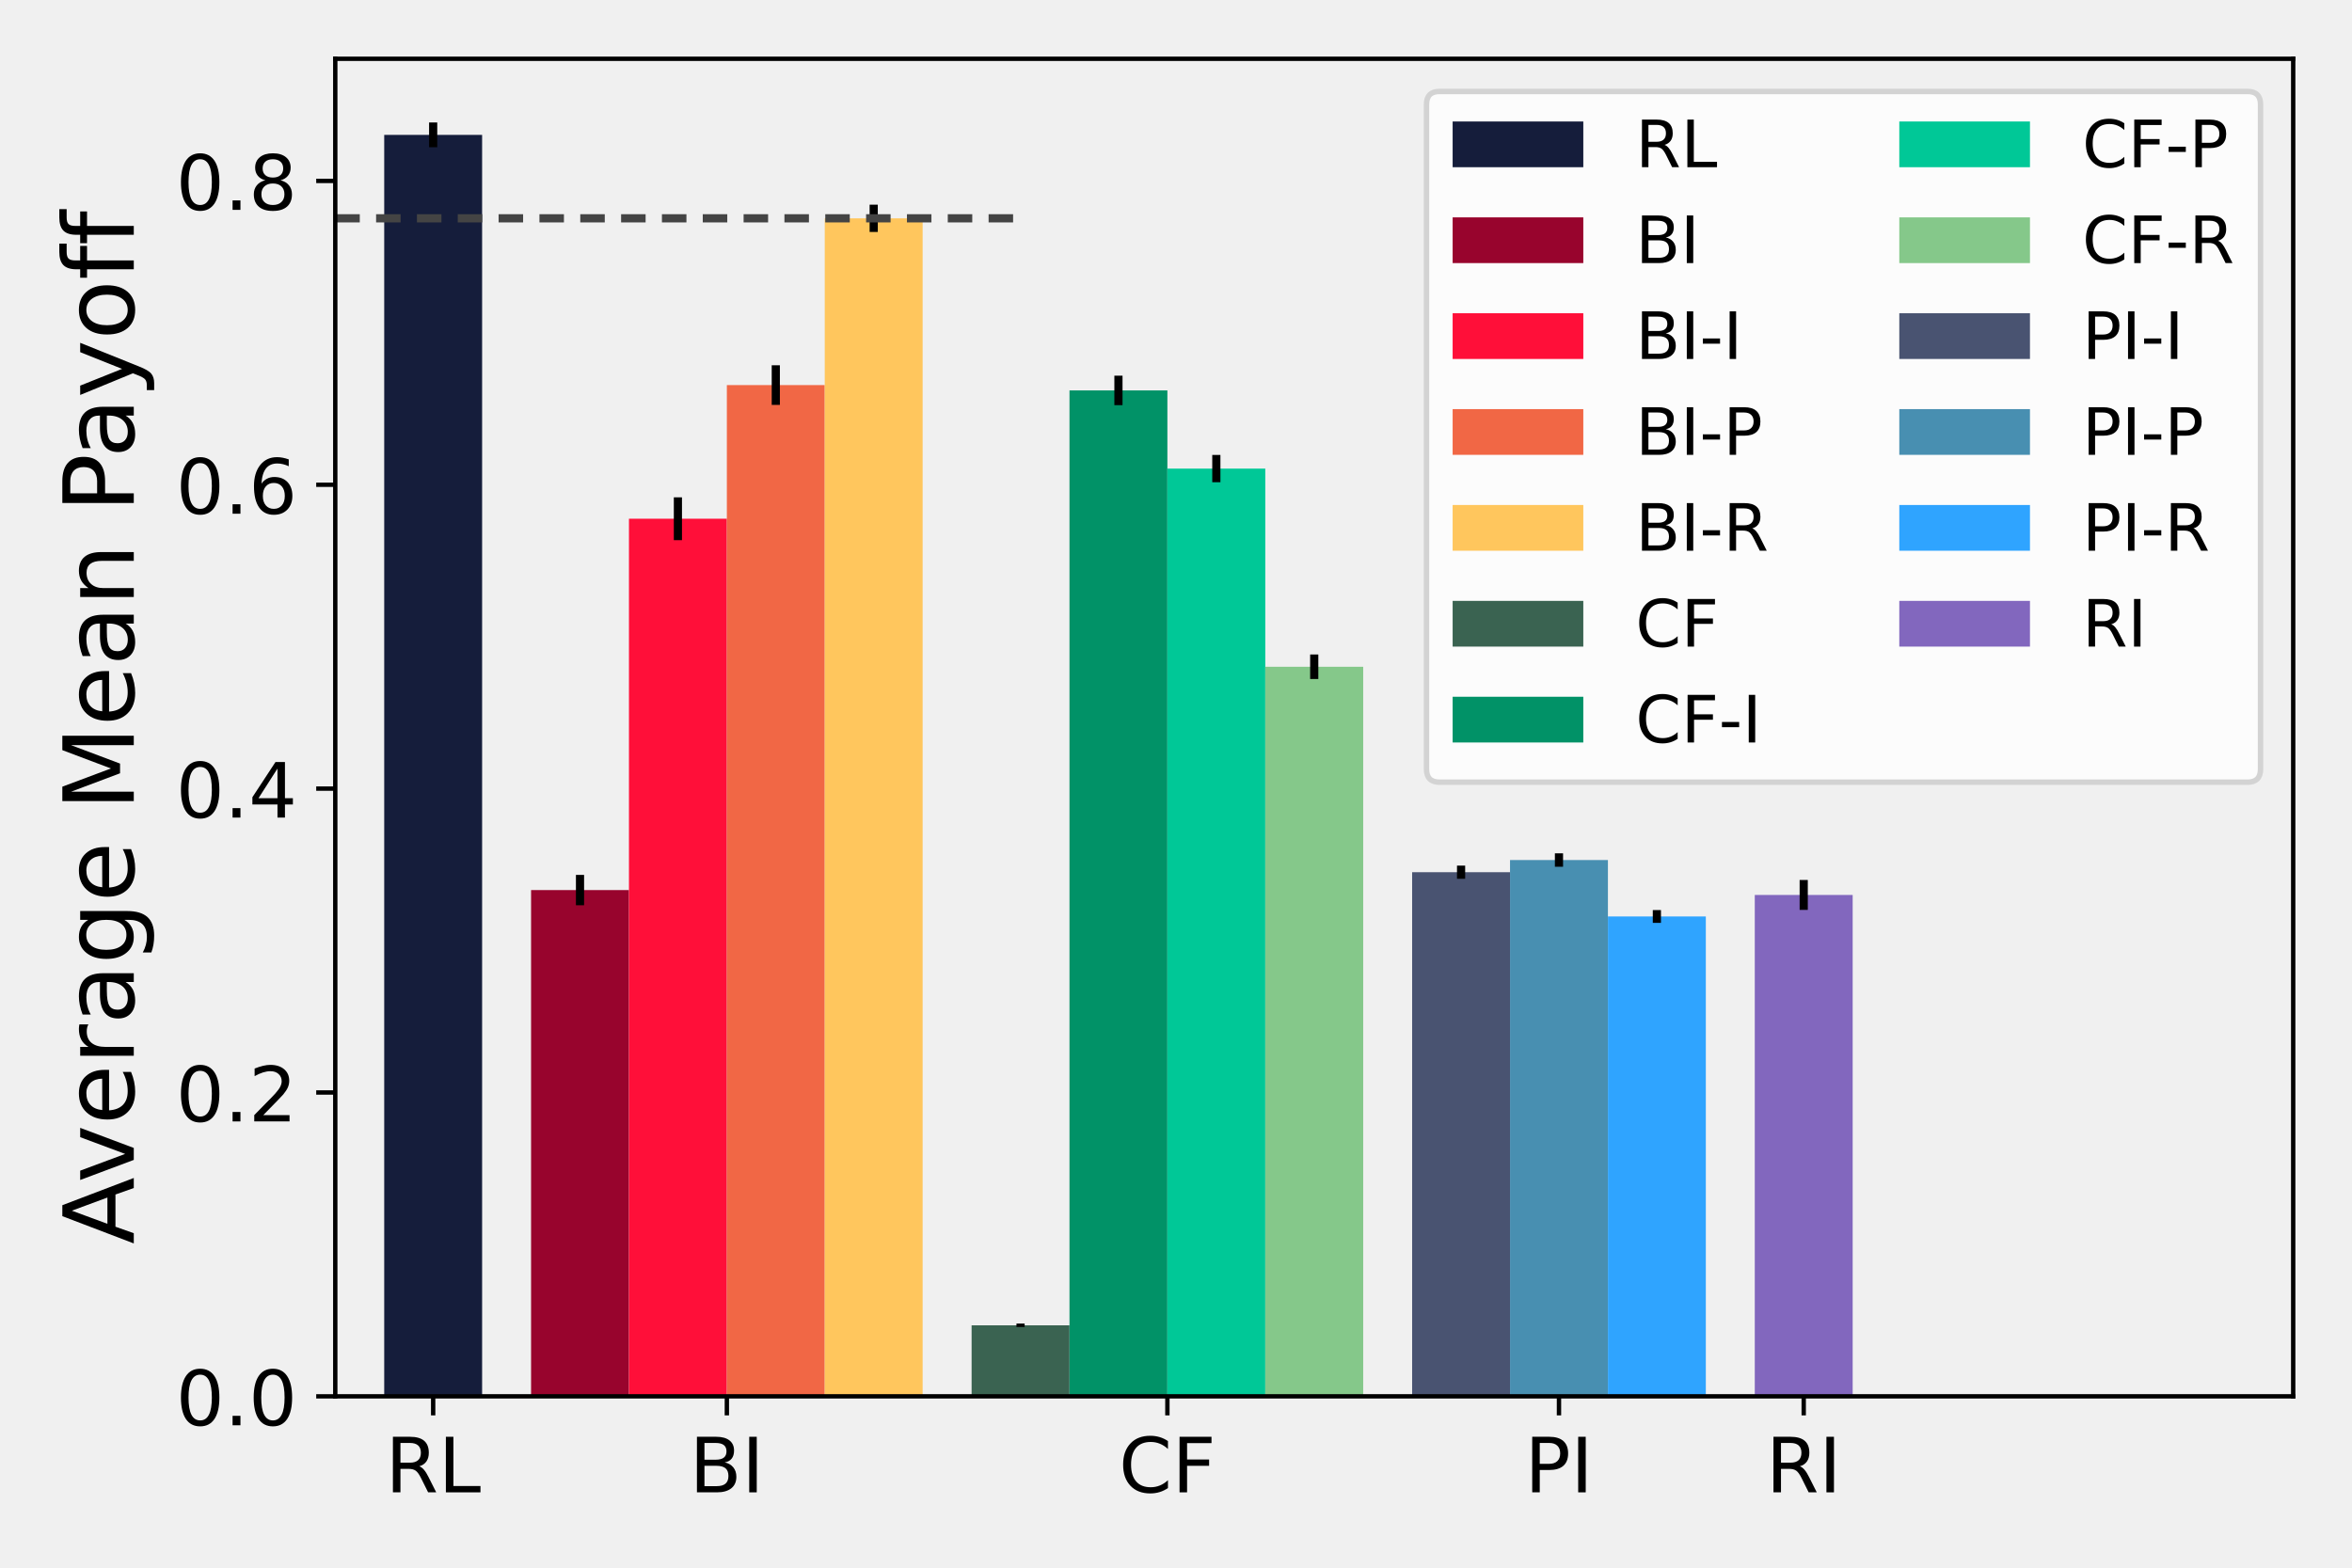
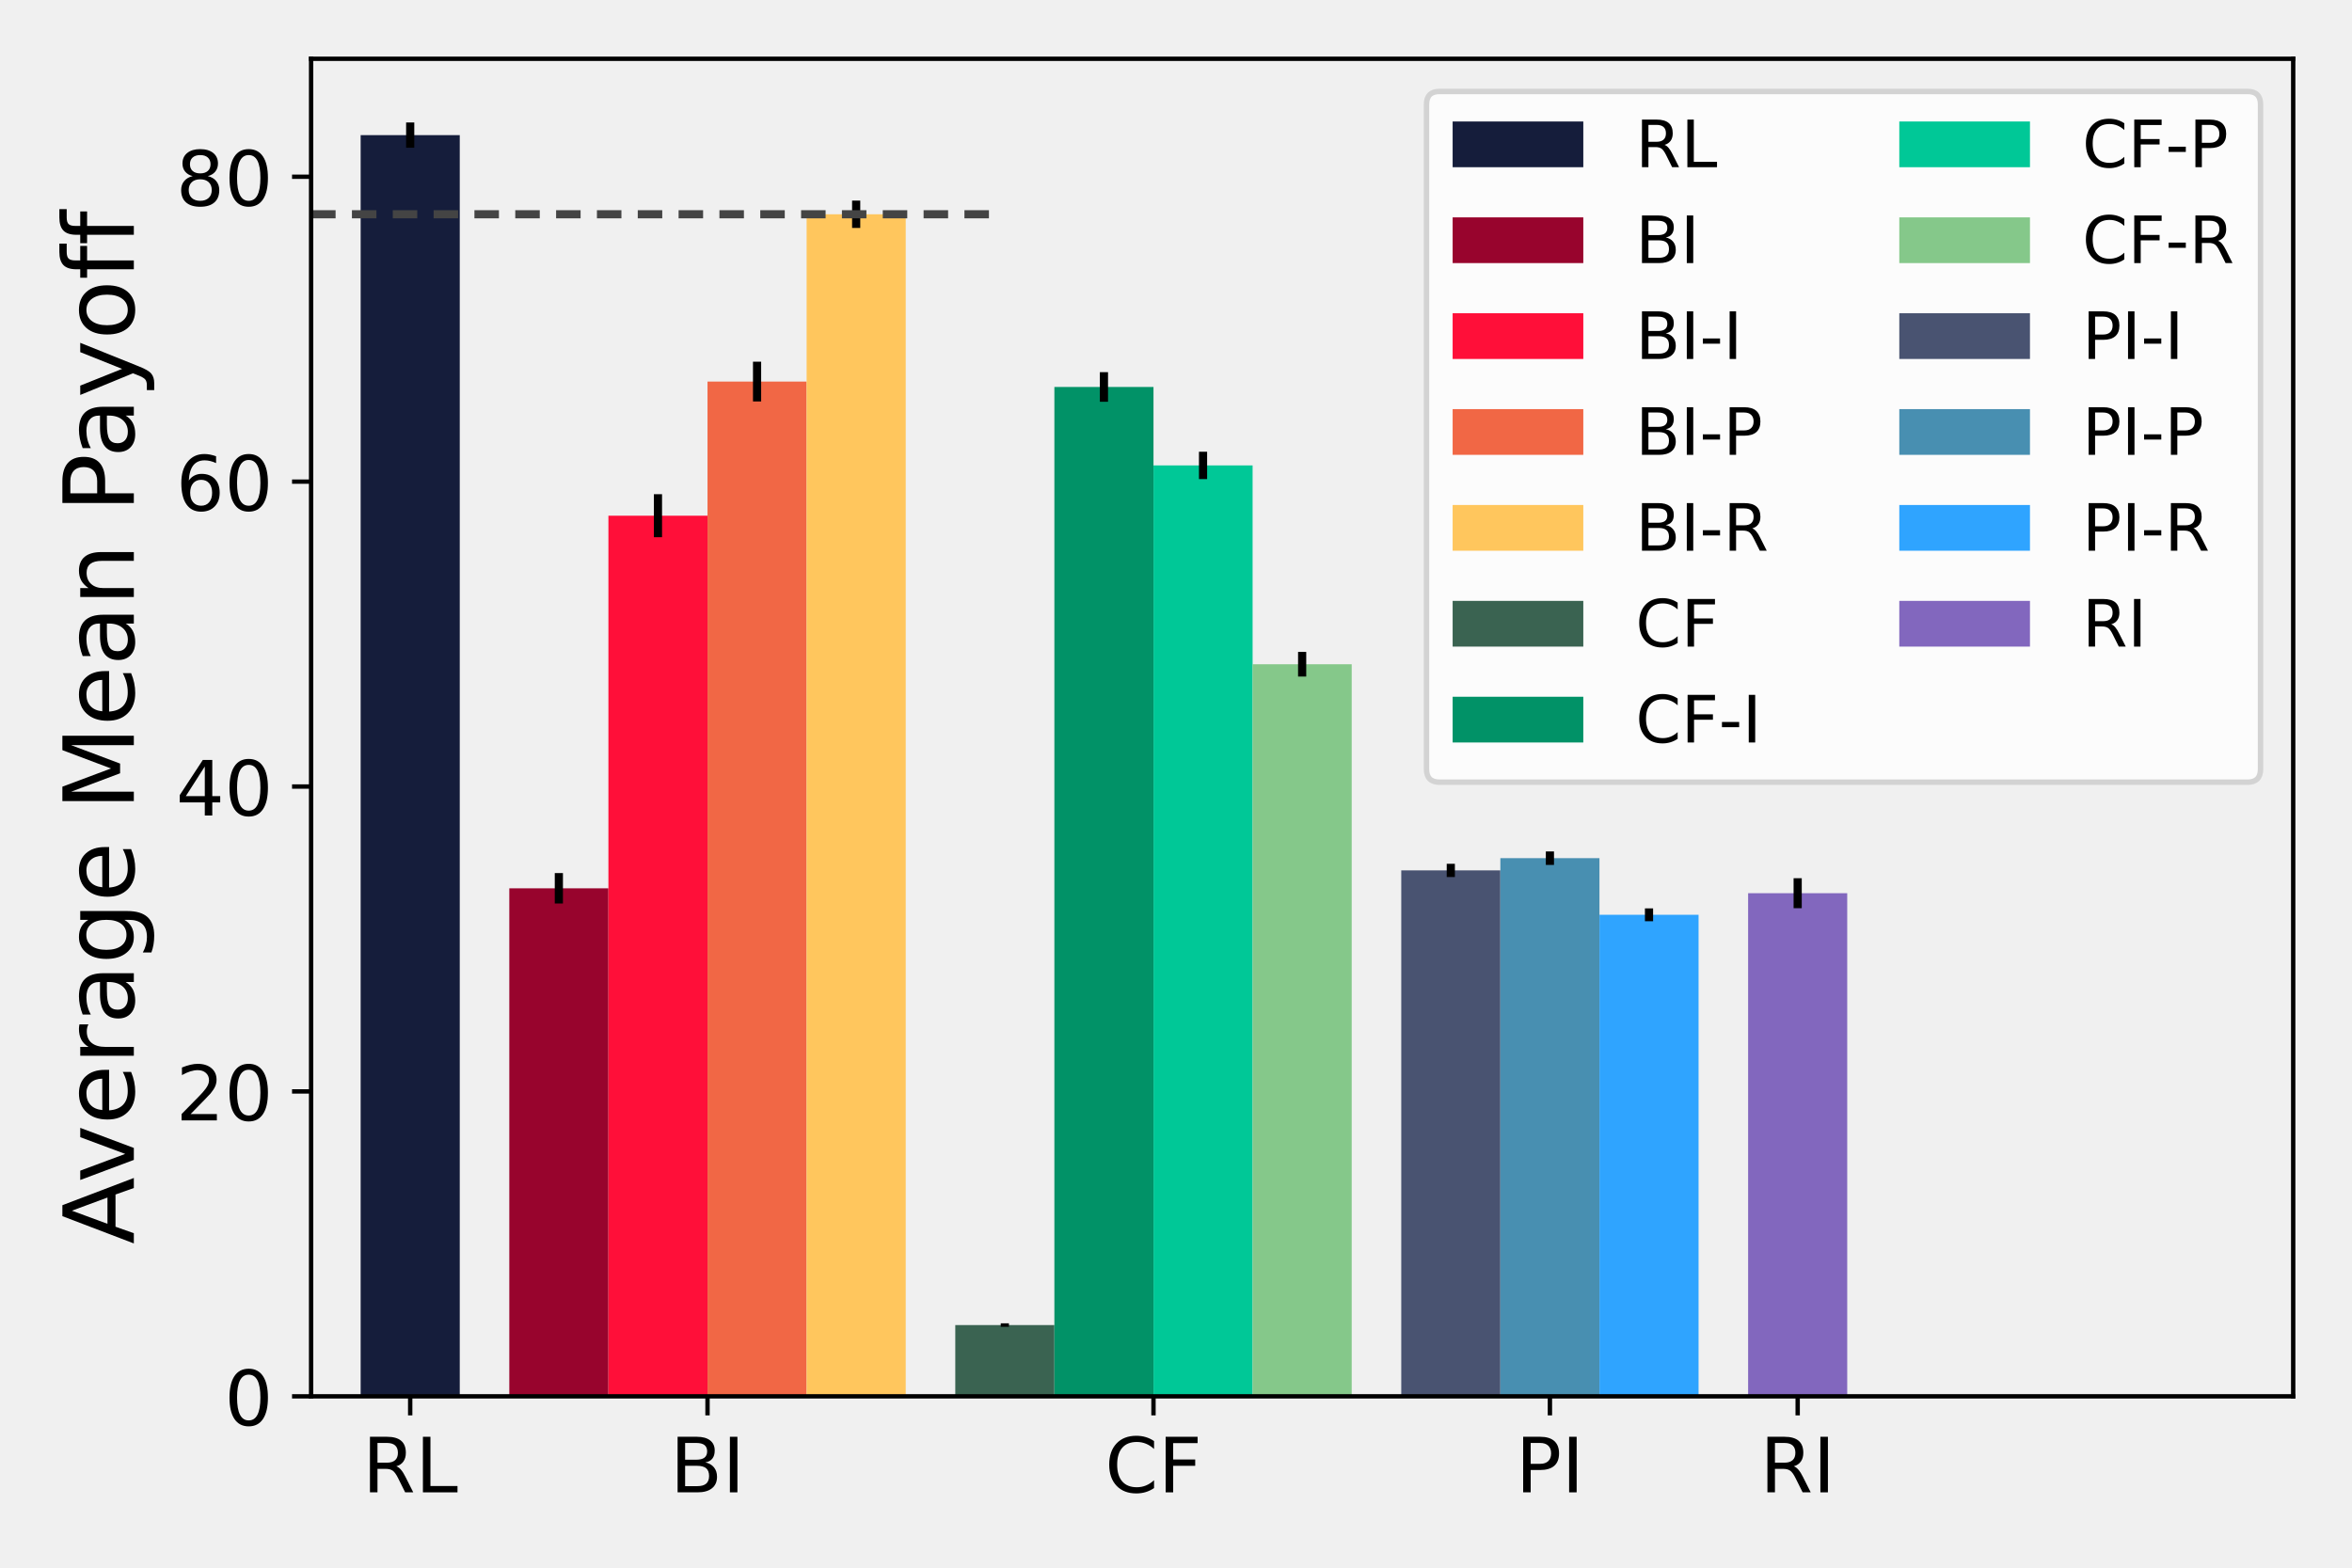
<svg xmlns="http://www.w3.org/2000/svg" xmlns:xlink="http://www.w3.org/1999/xlink" height="288pt" version="1.1" viewBox="0 0 432 288" width="432pt">
  <defs>
    <style type="text/css">*{stroke-linecap:butt;stroke-linejoin:round;}</style>
  </defs>
  <g id="figure_1">
    <g id="patch_1">
      <path d="M 0 288  L 432 288  L 432 0  L 0 0  z " style="fill:none;" />
    </g>
    <g id="axes_1">
      <g id="patch_2">
-         <path d="M 61.58 256.52  L 421.2 256.52  L 421.2 10.8  L 61.58 10.8  z " style="fill:none;" />
+         <path d="M 57.14 256.52  L 421.2 256.52  L 421.2 10.8  L 57.14 10.8  z " style="fill:none;" />
      </g>
      <g id="patch_3">
-         <path clip-path="url(#p247c88c3c5)" d="M 70.57 256.52  L 88.552 256.52  L 88.552 24.774  L 70.57 24.774  z " style="fill:#151d3b;" />
+         <path clip-path="url(#pa3f897ca09)" d="M 66.242 256.52  L 84.445 256.52  L 84.445 24.822  L 66.242 24.822  z " style="fill:#151d3b;" />
      </g>
      <g id="patch_4">
-         <path clip-path="url(#p247c88c3c5)" d="M 97.542 256.52  L 115.523 256.52  L 115.523 163.512  L 97.542 163.512  z " style="fill:#98042d;" />
+         <path clip-path="url(#pa3f897ca09)" d="M 93.546 256.52  L 111.749 256.52  L 111.749 163.192  L 93.546 163.192  z " style="fill:#98042d;" />
      </g>
      <g id="patch_5">
-         <path clip-path="url(#p247c88c3c5)" d="M 115.523 256.52  L 133.504 256.52  L 133.504 95.297  L 115.523 95.297  z " style="fill:#ff0f39;" />
+         <path clip-path="url(#pa3f897ca09)" d="M 111.749 256.52  L 129.952 256.52  L 129.952 94.743  L 111.749 94.743  z " style="fill:#ff0f39;" />
      </g>
      <g id="patch_6">
-         <path clip-path="url(#p247c88c3c5)" d="M 133.504 256.52  L 151.485 256.52  L 151.485 70.741  L 133.504 70.741  z " style="fill:#f16745;" />
+         <path clip-path="url(#pa3f897ca09)" d="M 129.952 256.52  L 148.155 256.52  L 148.155 70.103  L 129.952 70.103  z " style="fill:#f16745;" />
      </g>
      <g id="patch_7">
-         <path clip-path="url(#p247c88c3c5)" d="M 151.485 256.52  L 169.466 256.52  L 169.466 40.108  L 151.485 40.108  z " style="fill:#ffc65d;" />
+         <path clip-path="url(#pa3f897ca09)" d="M 148.155 256.52  L 166.358 256.52  L 166.358 39.363  L 148.155 39.363  z " style="fill:#ffc65d;" />
      </g>
      <g id="patch_8">
-         <path clip-path="url(#p247c88c3c5)" d="M 178.457 256.52  L 196.438 256.52  L 196.438 243.47  L 178.457 243.47  z " style="fill:#3a6351;" />
+         <path clip-path="url(#pa3f897ca09)" d="M 175.459 256.52  L 193.662 256.52  L 193.662 243.425  L 175.459 243.425  z " style="fill:#3a6351;" />
      </g>
      <g id="patch_9">
-         <path clip-path="url(#p247c88c3c5)" d="M 196.438 256.52  L 214.418 256.52  L 214.418 71.723  L 196.438 71.723  z " style="fill:#019267;" />
+         <path clip-path="url(#pa3f897ca09)" d="M 193.662 256.52  L 211.865 256.52  L 211.865 71.088  L 193.662 71.088  z " style="fill:#019267;" />
      </g>
      <g id="patch_10">
-         <path clip-path="url(#p247c88c3c5)" d="M 214.418 256.52  L 232.399 256.52  L 232.399 86.085  L 214.418 86.085  z " style="fill:#00c897;" />
+         <path clip-path="url(#pa3f897ca09)" d="M 211.865 256.52  L 230.069 256.52  L 230.069 85.499  L 211.865 85.499  z " style="fill:#00c897;" />
      </g>
      <g id="patch_11">
-         <path clip-path="url(#p247c88c3c5)" d="M 232.399 256.52  L 250.381 256.52  L 250.381 122.488  L 232.399 122.488  z " style="fill:#85c88a;" />
+         <path clip-path="url(#pa3f897ca09)" d="M 230.069 256.52  L 248.272 256.52  L 248.272 122.026  L 230.069 122.026  z " style="fill:#85c88a;" />
      </g>
      <g id="patch_12">
-         <path clip-path="url(#p247c88c3c5)" d="M 259.371 256.52  L 277.352 256.52  L 277.352 160.231  L 259.371 160.231  z " style="fill:#495371;" />
+         <path clip-path="url(#pa3f897ca09)" d="M 257.373 256.52  L 275.576 256.52  L 275.576 159.901  L 257.373 159.901  z " style="fill:#495371;" />
      </g>
      <g id="patch_13">
-         <path clip-path="url(#p247c88c3c5)" d="M 277.352 256.52  L 295.333 256.52  L 295.333 157.994  L 277.352 157.994  z " style="fill:#488fb1;" />
+         <path clip-path="url(#pa3f897ca09)" d="M 275.576 256.52  L 293.779 256.52  L 293.779 157.656  L 275.576 157.656  z " style="fill:#488fb1;" />
      </g>
      <g id="patch_14">
-         <path clip-path="url(#p247c88c3c5)" d="M 295.333 256.52  L 313.314 256.52  L 313.314 168.362  L 295.333 168.362  z " style="fill:#2fa4ff;" />
+         <path clip-path="url(#pa3f897ca09)" d="M 293.779 256.52  L 311.982 256.52  L 311.982 168.059  L 293.779 168.059  z " style="fill:#2fa4ff;" />
      </g>
      <g id="patch_15">
-         <path clip-path="url(#p247c88c3c5)" d="M 322.305 256.52  L 340.286 256.52  L 340.286 164.408  L 322.305 164.408  z " style="fill:#8267be;" />
+         <path clip-path="url(#pa3f897ca09)" d="M 321.084 256.52  L 339.286 256.52  L 339.286 164.091  L 321.084 164.091  z " style="fill:#8267be;" />
      </g>
      <g id="matplotlib.axis_1">
        <g id="xtick_1">
          <g id="line2d_1">
            <defs>
-               <path d="M 0 0  L 0 3.5  " id="mdd7c817a0c" style="stroke:#000000;stroke-width:0.8;" />
+               <path d="M 0 0  L 0 3.5  " id="m4fbf26a79a" style="stroke:#000000;stroke-width:0.8;" />
            </defs>
            <g>
-               <use style="stroke:#000000;stroke-width:0.8;" x="79.561" xlink:href="#mdd7c817a0c" y="256.52" />
+               <use style="stroke:#000000;stroke-width:0.8;" x="75.343" xlink:href="#m4fbf26a79a" y="256.52" />
            </g>
          </g>
          <g id="text_1">
-             <g transform="translate(70.79678 274.1578)scale(0.14 -0.14)">
+             <g transform="translate(66.57878 274.1578)scale(0.14 -0.14)">
              <defs>
                <path d="M 2841 2188  Q 3044 2119 3236 1894  Q 3428 1669 3622 1275  L 4263 0  L 3584 0  L 2988 1197  Q 2756 1666 2539 1819  Q 2322 1972 1947 1972  L 1259 1972  L 1259 0  L 628 0  L 628 4666  L 2053 4666  Q 2853 4666 3247 4331  Q 3641 3997 3641 3322  Q 3641 2881 3436 2590  Q 3231 2300 2841 2188  z M 1259 4147  L 1259 2491  L 2053 2491  Q 2509 2491 2742 2702  Q 2975 2913 2975 3322  Q 2975 3731 2742 3939  Q 2509 4147 2053 4147  L 1259 4147  z " id="DejaVuSans-52" transform="scale(0.015625)" />
                <path d="M 628 4666  L 1259 4666  L 1259 531  L 3531 531  L 3531 0  L 628 0  L 628 4666  z " id="DejaVuSans-4c" transform="scale(0.015625)" />
              </defs>
              <use xlink:href="#DejaVuSans-52" />
              <use x="69.482" xlink:href="#DejaVuSans-4c" />
            </g>
          </g>
        </g>
        <g id="xtick_2">
          <g id="line2d_2">
            <g>
-               <use style="stroke:#000000;stroke-width:0.8;" x="133.504" xlink:href="#mdd7c817a0c" y="256.52" />
+               <use style="stroke:#000000;stroke-width:0.8;" x="129.952" xlink:href="#m4fbf26a79a" y="256.52" />
            </g>
          </g>
          <g id="text_2">
-             <g transform="translate(126.6363 274.1578)scale(0.14 -0.14)">
+             <g transform="translate(123.0843 274.1578)scale(0.14 -0.14)">
              <defs>
                <path d="M 1259 2228  L 1259 519  L 2272 519  Q 2781 519 3026 730  Q 3272 941 3272 1375  Q 3272 1813 3026 2020  Q 2781 2228 2272 2228  L 1259 2228  z M 1259 4147  L 1259 2741  L 2194 2741  Q 2656 2741 2882 2914  Q 3109 3088 3109 3444  Q 3109 3797 2882 3972  Q 2656 4147 2194 4147  L 1259 4147  z M 628 4666  L 2241 4666  Q 2963 4666 3353 4366  Q 3744 4066 3744 3513  Q 3744 3084 3544 2831  Q 3344 2578 2956 2516  Q 3422 2416 3680 2098  Q 3938 1781 3938 1306  Q 3938 681 3513 340  Q 3088 0 2303 0  L 628 0  L 628 4666  z " id="DejaVuSans-42" transform="scale(0.015625)" />
                <path d="M 628 4666  L 1259 4666  L 1259 0  L 628 0  L 628 4666  z " id="DejaVuSans-49" transform="scale(0.015625)" />
              </defs>
              <use xlink:href="#DejaVuSans-42" />
              <use x="68.604" xlink:href="#DejaVuSans-49" />
            </g>
          </g>
        </g>
        <g id="xtick_3">
          <g id="line2d_3">
            <g>
-               <use style="stroke:#000000;stroke-width:0.8;" x="214.418" xlink:href="#mdd7c817a0c" y="256.52" />
+               <use style="stroke:#000000;stroke-width:0.8;" x="211.865" xlink:href="#m4fbf26a79a" y="256.52" />
            </g>
          </g>
          <g id="text_3">
-             <g transform="translate(205.5044 274.1578)scale(0.14 -0.14)">
+             <g transform="translate(202.9514 274.1578)scale(0.14 -0.14)">
              <defs>
                <path d="M 4122 4306  L 4122 3641  Q 3803 3938 3442 4084  Q 3081 4231 2675 4231  Q 1875 4231 1450 3742  Q 1025 3253 1025 2328  Q 1025 1406 1450 917  Q 1875 428 2675 428  Q 3081 428 3442 575  Q 3803 722 4122 1019  L 4122 359  Q 3791 134 3420 21  Q 3050 -91 2638 -91  Q 1578 -91 968 557  Q 359 1206 359 2328  Q 359 3453 968 4101  Q 1578 4750 2638 4750  Q 3056 4750 3426 4639  Q 3797 4528 4122 4306  z " id="DejaVuSans-43" transform="scale(0.015625)" />
                <path d="M 628 4666  L 3309 4666  L 3309 4134  L 1259 4134  L 1259 2759  L 3109 2759  L 3109 2228  L 1259 2228  L 1259 0  L 628 0  L 628 4666  z " id="DejaVuSans-46" transform="scale(0.015625)" />
              </defs>
              <use xlink:href="#DejaVuSans-43" />
              <use x="69.824" xlink:href="#DejaVuSans-46" />
            </g>
          </g>
        </g>
        <g id="xtick_4">
          <g id="line2d_4">
            <g>
-               <use style="stroke:#000000;stroke-width:0.8;" x="286.342" xlink:href="#mdd7c817a0c" y="256.52" />
+               <use style="stroke:#000000;stroke-width:0.8;" x="284.678" xlink:href="#m4fbf26a79a" y="256.52" />
            </g>
          </g>
          <g id="text_4">
-             <g transform="translate(280.0567 274.1578)scale(0.14 -0.14)">
+             <g transform="translate(278.3917 274.1578)scale(0.14 -0.14)">
              <defs>
                <path d="M 1259 4147  L 1259 2394  L 2053 2394  Q 2494 2394 2734 2622  Q 2975 2850 2975 3272  Q 2975 3691 2734 3919  Q 2494 4147 2053 4147  L 1259 4147  z M 628 4666  L 2053 4666  Q 2838 4666 3239 4311  Q 3641 3956 3641 3272  Q 3641 2581 3239 2228  Q 2838 1875 2053 1875  L 1259 1875  L 1259 0  L 628 0  L 628 4666  z " id="DejaVuSans-50" transform="scale(0.015625)" />
              </defs>
              <use xlink:href="#DejaVuSans-50" />
              <use x="60.303" xlink:href="#DejaVuSans-49" />
            </g>
          </g>
        </g>
        <g id="xtick_5">
          <g id="line2d_5">
            <g>
-               <use style="stroke:#000000;stroke-width:0.8;" x="331.295" xlink:href="#mdd7c817a0c" y="256.52" />
+               <use style="stroke:#000000;stroke-width:0.8;" x="330.185" xlink:href="#m4fbf26a79a" y="256.52" />
            </g>
          </g>
          <g id="text_5">
-             <g transform="translate(324.3661 274.1578)scale(0.14 -0.14)">
+             <g transform="translate(323.2561 274.1578)scale(0.14 -0.14)">
              <use xlink:href="#DejaVuSans-52" />
              <use x="69.482" xlink:href="#DejaVuSans-49" />
            </g>
          </g>
        </g>
      </g>
      <g id="matplotlib.axis_2">
        <g id="ytick_1">
          <g id="line2d_6">
            <defs>
-               <path d="M 0 0  L -3.5 0  " id="mab30806774" style="stroke:#000000;stroke-width:0.8;" />
+               <path d="M 0 0  L -3.5 0  " id="m4407c85b23" style="stroke:#000000;stroke-width:0.8;" />
            </defs>
            <g>
-               <use style="stroke:#000000;stroke-width:0.8;" x="61.58" xlink:href="#mab30806774" y="256.52" />
+               <use style="stroke:#000000;stroke-width:0.8;" x="57.14" xlink:href="#m4407c85b23" y="256.52" />
            </g>
          </g>
          <g id="text_6">
-             <g transform="translate(32.31562 261.8389)scale(0.14 -0.14)">
+             <g transform="translate(41.2325 261.8389)scale(0.14 -0.14)">
              <defs>
                <path d="M 2034 4250  Q 1547 4250 1301 3770  Q 1056 3291 1056 2328  Q 1056 1369 1301 889  Q 1547 409 2034 409  Q 2525 409 2770 889  Q 3016 1369 3016 2328  Q 3016 3291 2770 3770  Q 2525 4250 2034 4250  z M 2034 4750  Q 2819 4750 3233 4129  Q 3647 3509 3647 2328  Q 3647 1150 3233 529  Q 2819 -91 2034 -91  Q 1250 -91 836 529  Q 422 1150 422 2328  Q 422 3509 836 4129  Q 1250 4750 2034 4750  z " id="DejaVuSans-30" transform="scale(0.015625)" />
-                 <path d="M 684 794  L 1344 794  L 1344 0  L 684 0  L 684 794  z " id="DejaVuSans-2e" transform="scale(0.015625)" />
              </defs>
              <use xlink:href="#DejaVuSans-30" />
-               <use x="63.623" xlink:href="#DejaVuSans-2e" />
-               <use x="95.41" xlink:href="#DejaVuSans-30" />
            </g>
          </g>
        </g>
        <g id="ytick_2">
          <g id="line2d_7">
            <g>
-               <use style="stroke:#000000;stroke-width:0.8;" x="61.58" xlink:href="#mab30806774" y="200.699" />
+               <use style="stroke:#000000;stroke-width:0.8;" x="57.14" xlink:href="#m4407c85b23" y="200.507" />
            </g>
          </g>
          <g id="text_7">
-             <g transform="translate(32.31562 206.0177)scale(0.14 -0.14)">
+             <g transform="translate(32.325 205.8259)scale(0.14 -0.14)">
              <defs>
                <path d="M 1228 531  L 3431 531  L 3431 0  L 469 0  L 469 531  Q 828 903 1448 1529  Q 2069 2156 2228 2338  Q 2531 2678 2651 2914  Q 2772 3150 2772 3378  Q 2772 3750 2511 3984  Q 2250 4219 1831 4219  Q 1534 4219 1204 4116  Q 875 4013 500 3803  L 500 4441  Q 881 4594 1212 4672  Q 1544 4750 1819 4750  Q 2544 4750 2975 4387  Q 3406 4025 3406 3419  Q 3406 3131 3298 2873  Q 3191 2616 2906 2266  Q 2828 2175 2409 1742  Q 1991 1309 1228 531  z " id="DejaVuSans-32" transform="scale(0.015625)" />
              </defs>
-               <use xlink:href="#DejaVuSans-30" />
-               <use x="63.623" xlink:href="#DejaVuSans-2e" />
-               <use x="95.41" xlink:href="#DejaVuSans-32" />
+               <use xlink:href="#DejaVuSans-32" />
+               <use x="63.623" xlink:href="#DejaVuSans-30" />
            </g>
          </g>
        </g>
        <g id="ytick_3">
          <g id="line2d_8">
            <g>
-               <use style="stroke:#000000;stroke-width:0.8;" x="61.58" xlink:href="#mab30806774" y="144.878" />
+               <use style="stroke:#000000;stroke-width:0.8;" x="57.14" xlink:href="#m4407c85b23" y="144.494" />
            </g>
          </g>
          <g id="text_8">
-             <g transform="translate(32.31562 150.1965)scale(0.14 -0.14)">
+             <g transform="translate(32.325 149.8129)scale(0.14 -0.14)">
              <defs>
                <path d="M 2419 4116  L 825 1625  L 2419 1625  L 2419 4116  z M 2253 4666  L 3047 4666  L 3047 1625  L 3713 1625  L 3713 1100  L 3047 1100  L 3047 0  L 2419 0  L 2419 1100  L 313 1100  L 313 1709  L 2253 4666  z " id="DejaVuSans-34" transform="scale(0.015625)" />
              </defs>
-               <use xlink:href="#DejaVuSans-30" />
-               <use x="63.623" xlink:href="#DejaVuSans-2e" />
-               <use x="95.41" xlink:href="#DejaVuSans-34" />
+               <use xlink:href="#DejaVuSans-34" />
+               <use x="63.623" xlink:href="#DejaVuSans-30" />
            </g>
          </g>
        </g>
        <g id="ytick_4">
          <g id="line2d_9">
            <g>
-               <use style="stroke:#000000;stroke-width:0.8;" x="61.58" xlink:href="#mab30806774" y="89.056" />
+               <use style="stroke:#000000;stroke-width:0.8;" x="57.14" xlink:href="#m4407c85b23" y="88.481" />
            </g>
          </g>
          <g id="text_9">
-             <g transform="translate(32.31562 94.37535)scale(0.14 -0.14)">
+             <g transform="translate(32.325 93.79982)scale(0.14 -0.14)">
              <defs>
                <path d="M 2113 2584  Q 1688 2584 1439 2293  Q 1191 2003 1191 1497  Q 1191 994 1439 701  Q 1688 409 2113 409  Q 2538 409 2786 701  Q 3034 994 3034 1497  Q 3034 2003 2786 2293  Q 2538 2584 2113 2584  z M 3366 4563  L 3366 3988  Q 3128 4100 2886 4159  Q 2644 4219 2406 4219  Q 1781 4219 1451 3797  Q 1122 3375 1075 2522  Q 1259 2794 1537 2939  Q 1816 3084 2150 3084  Q 2853 3084 3261 2657  Q 3669 2231 3669 1497  Q 3669 778 3244 343  Q 2819 -91 2113 -91  Q 1303 -91 875 529  Q 447 1150 447 2328  Q 447 3434 972 4092  Q 1497 4750 2381 4750  Q 2619 4750 2861 4703  Q 3103 4656 3366 4563  z " id="DejaVuSans-36" transform="scale(0.015625)" />
              </defs>
-               <use xlink:href="#DejaVuSans-30" />
-               <use x="63.623" xlink:href="#DejaVuSans-2e" />
-               <use x="95.41" xlink:href="#DejaVuSans-36" />
+               <use xlink:href="#DejaVuSans-36" />
+               <use x="63.623" xlink:href="#DejaVuSans-30" />
            </g>
          </g>
        </g>
        <g id="ytick_5">
          <g id="line2d_10">
            <g>
-               <use style="stroke:#000000;stroke-width:0.8;" x="61.58" xlink:href="#mab30806774" y="33.235" />
+               <use style="stroke:#000000;stroke-width:0.8;" x="57.14" xlink:href="#m4407c85b23" y="32.468" />
            </g>
          </g>
          <g id="text_10">
-             <g transform="translate(32.31562 38.55416)scale(0.14 -0.14)">
+             <g transform="translate(32.325 37.78679)scale(0.14 -0.14)">
              <defs>
                <path d="M 2034 2216  Q 1584 2216 1326 1975  Q 1069 1734 1069 1313  Q 1069 891 1326 650  Q 1584 409 2034 409  Q 2484 409 2743 651  Q 3003 894 3003 1313  Q 3003 1734 2745 1975  Q 2488 2216 2034 2216  z M 1403 2484  Q 997 2584 770 2862  Q 544 3141 544 3541  Q 544 4100 942 4425  Q 1341 4750 2034 4750  Q 2731 4750 3128 4425  Q 3525 4100 3525 3541  Q 3525 3141 3298 2862  Q 3072 2584 2669 2484  Q 3125 2378 3379 2068  Q 3634 1759 3634 1313  Q 3634 634 3220 271  Q 2806 -91 2034 -91  Q 1263 -91 848 271  Q 434 634 434 1313  Q 434 1759 690 2068  Q 947 2378 1403 2484  z M 1172 3481  Q 1172 3119 1398 2916  Q 1625 2713 2034 2713  Q 2441 2713 2670 2916  Q 2900 3119 2900 3481  Q 2900 3844 2670 4047  Q 2441 4250 2034 4250  Q 1625 4250 1398 4047  Q 1172 3844 1172 3481  z " id="DejaVuSans-38" transform="scale(0.015625)" />
              </defs>
-               <use xlink:href="#DejaVuSans-30" />
-               <use x="63.623" xlink:href="#DejaVuSans-2e" />
-               <use x="95.41" xlink:href="#DejaVuSans-38" />
+               <use xlink:href="#DejaVuSans-38" />
+               <use x="63.623" xlink:href="#DejaVuSans-30" />
            </g>
          </g>
        </g>
        <g id="text_11">
-           <g transform="translate(24.57219 228.5692)rotate(-90)scale(0.18 -0.18)">
+           <g transform="translate(24.58156 228.5692)rotate(-90)scale(0.18 -0.18)">
            <defs>
              <path d="M 2188 4044  L 1331 1722  L 3047 1722  L 2188 4044  z M 1831 4666  L 2547 4666  L 4325 0  L 3669 0  L 3244 1197  L 1141 1197  L 716 0  L 50 0  L 1831 4666  z " id="DejaVuSans-41" transform="scale(0.015625)" />
              <path d="M 191 3500  L 800 3500  L 1894 563  L 2988 3500  L 3597 3500  L 2284 0  L 1503 0  L 191 3500  z " id="DejaVuSans-76" transform="scale(0.015625)" />
              <path d="M 3597 1894  L 3597 1613  L 953 1613  Q 991 1019 1311 708  Q 1631 397 2203 397  Q 2534 397 2845 478  Q 3156 559 3463 722  L 3463 178  Q 3153 47 2828 -22  Q 2503 -91 2169 -91  Q 1331 -91 842 396  Q 353 884 353 1716  Q 353 2575 817 3079  Q 1281 3584 2069 3584  Q 2775 3584 3186 3129  Q 3597 2675 3597 1894  z M 3022 2063  Q 3016 2534 2758 2815  Q 2500 3097 2075 3097  Q 1594 3097 1305 2825  Q 1016 2553 972 2059  L 3022 2063  z " id="DejaVuSans-65" transform="scale(0.015625)" />
              <path d="M 2631 2963  Q 2534 3019 2420 3045  Q 2306 3072 2169 3072  Q 1681 3072 1420 2755  Q 1159 2438 1159 1844  L 1159 0  L 581 0  L 581 3500  L 1159 3500  L 1159 2956  Q 1341 3275 1631 3429  Q 1922 3584 2338 3584  Q 2397 3584 2469 3576  Q 2541 3569 2628 3553  L 2631 2963  z " id="DejaVuSans-72" transform="scale(0.015625)" />
              <path d="M 2194 1759  Q 1497 1759 1228 1600  Q 959 1441 959 1056  Q 959 750 1161 570  Q 1363 391 1709 391  Q 2188 391 2477 730  Q 2766 1069 2766 1631  L 2766 1759  L 2194 1759  z M 3341 1997  L 3341 0  L 2766 0  L 2766 531  Q 2569 213 2275 61  Q 1981 -91 1556 -91  Q 1019 -91 701 211  Q 384 513 384 1019  Q 384 1609 779 1909  Q 1175 2209 1959 2209  L 2766 2209  L 2766 2266  Q 2766 2663 2505 2880  Q 2244 3097 1772 3097  Q 1472 3097 1187 3025  Q 903 2953 641 2809  L 641 3341  Q 956 3463 1253 3523  Q 1550 3584 1831 3584  Q 2591 3584 2966 3190  Q 3341 2797 3341 1997  z " id="DejaVuSans-61" transform="scale(0.015625)" />
              <path d="M 2906 1791  Q 2906 2416 2648 2759  Q 2391 3103 1925 3103  Q 1463 3103 1205 2759  Q 947 2416 947 1791  Q 947 1169 1205 825  Q 1463 481 1925 481  Q 2391 481 2648 825  Q 2906 1169 2906 1791  z M 3481 434  Q 3481 -459 3084 -895  Q 2688 -1331 1869 -1331  Q 1566 -1331 1297 -1286  Q 1028 -1241 775 -1147  L 775 -588  Q 1028 -725 1275 -790  Q 1522 -856 1778 -856  Q 2344 -856 2625 -561  Q 2906 -266 2906 331  L 2906 616  Q 2728 306 2450 153  Q 2172 0 1784 0  Q 1141 0 747 490  Q 353 981 353 1791  Q 353 2603 747 3093  Q 1141 3584 1784 3584  Q 2172 3584 2450 3431  Q 2728 3278 2906 2969  L 2906 3500  L 3481 3500  L 3481 434  z " id="DejaVuSans-67" transform="scale(0.015625)" />
              <path id="DejaVuSans-20" transform="scale(0.015625)" />
              <path d="M 628 4666  L 1569 4666  L 2759 1491  L 3956 4666  L 4897 4666  L 4897 0  L 4281 0  L 4281 4097  L 3078 897  L 2444 897  L 1241 4097  L 1241 0  L 628 0  L 628 4666  z " id="DejaVuSans-4d" transform="scale(0.015625)" />
              <path d="M 3513 2113  L 3513 0  L 2938 0  L 2938 2094  Q 2938 2591 2744 2837  Q 2550 3084 2163 3084  Q 1697 3084 1428 2787  Q 1159 2491 1159 1978  L 1159 0  L 581 0  L 581 3500  L 1159 3500  L 1159 2956  Q 1366 3272 1645 3428  Q 1925 3584 2291 3584  Q 2894 3584 3203 3211  Q 3513 2838 3513 2113  z " id="DejaVuSans-6e" transform="scale(0.015625)" />
              <path d="M 2059 -325  Q 1816 -950 1584 -1140  Q 1353 -1331 966 -1331  L 506 -1331  L 506 -850  L 844 -850  Q 1081 -850 1212 -737  Q 1344 -625 1503 -206  L 1606 56  L 191 3500  L 800 3500  L 1894 763  L 2988 3500  L 3597 3500  L 2059 -325  z " id="DejaVuSans-79" transform="scale(0.015625)" />
              <path d="M 1959 3097  Q 1497 3097 1228 2736  Q 959 2375 959 1747  Q 959 1119 1226 758  Q 1494 397 1959 397  Q 2419 397 2687 759  Q 2956 1122 2956 1747  Q 2956 2369 2687 2733  Q 2419 3097 1959 3097  z M 1959 3584  Q 2709 3584 3137 3096  Q 3566 2609 3566 1747  Q 3566 888 3137 398  Q 2709 -91 1959 -91  Q 1206 -91 779 398  Q 353 888 353 1747  Q 353 2609 779 3096  Q 1206 3584 1959 3584  z " id="DejaVuSans-6f" transform="scale(0.015625)" />
              <path d="M 2375 4863  L 2375 4384  L 1825 4384  Q 1516 4384 1395 4259  Q 1275 4134 1275 3809  L 1275 3500  L 2222 3500  L 2222 3053  L 1275 3053  L 1275 0  L 697 0  L 697 3053  L 147 3053  L 147 3500  L 697 3500  L 697 3744  Q 697 4328 969 4595  Q 1241 4863 1831 4863  L 2375 4863  z " id="DejaVuSans-66" transform="scale(0.015625)" />
            </defs>
            <use xlink:href="#DejaVuSans-41" />
            <use x="62.533" xlink:href="#DejaVuSans-76" />
            <use x="121.713" xlink:href="#DejaVuSans-65" />
            <use x="183.236" xlink:href="#DejaVuSans-72" />
            <use x="224.35" xlink:href="#DejaVuSans-61" />
            <use x="285.629" xlink:href="#DejaVuSans-67" />
            <use x="349.105" xlink:href="#DejaVuSans-65" />
            <use x="410.629" xlink:href="#DejaVuSans-20" />
            <use x="442.416" xlink:href="#DejaVuSans-4d" />
            <use x="528.695" xlink:href="#DejaVuSans-65" />
            <use x="590.219" xlink:href="#DejaVuSans-61" />
            <use x="651.498" xlink:href="#DejaVuSans-6e" />
            <use x="714.877" xlink:href="#DejaVuSans-20" />
            <use x="746.664" xlink:href="#DejaVuSans-50" />
            <use x="802.467" xlink:href="#DejaVuSans-61" />
            <use x="863.746" xlink:href="#DejaVuSans-79" />
            <use x="922.926" xlink:href="#DejaVuSans-6f" />
            <use x="984.107" xlink:href="#DejaVuSans-66" />
            <use x="1019.312" xlink:href="#DejaVuSans-66" />
          </g>
        </g>
      </g>
      <g id="LineCollection_1">
-         <path clip-path="url(#p247c88c3c5)" d="M 79.561 27.046  L 79.561 22.501  " style="fill:none;stroke:#000000;stroke-width:1.5;" />
+         <path clip-path="url(#pa3f897ca09)" d="M 75.343 27.144  L 75.343 22.501  " style="fill:none;stroke:#000000;stroke-width:1.5;" />
      </g>
      <g id="LineCollection_2">
-         <path clip-path="url(#p247c88c3c5)" d="M 106.532 166.297  L 106.532 160.728  " style="fill:none;stroke:#000000;stroke-width:1.5;" />
+         <path clip-path="url(#pa3f897ca09)" d="M 102.647 165.986  L 102.647 160.398  " style="fill:none;stroke:#000000;stroke-width:1.5;" />
      </g>
      <g id="LineCollection_3">
-         <path clip-path="url(#p247c88c3c5)" d="M 124.513 99.231  L 124.513 91.362  " style="fill:none;stroke:#000000;stroke-width:1.5;" />
+         <path clip-path="url(#pa3f897ca09)" d="M 120.85 98.691  L 120.85 90.794  " style="fill:none;stroke:#000000;stroke-width:1.5;" />
      </g>
      <g id="LineCollection_4">
-         <path clip-path="url(#p247c88c3c5)" d="M 142.494 74.381  L 142.494 67.102  " style="fill:none;stroke:#000000;stroke-width:1.5;" />
+         <path clip-path="url(#pa3f897ca09)" d="M 139.054 73.755  L 139.054 66.451  " style="fill:none;stroke:#000000;stroke-width:1.5;" />
      </g>
      <g id="LineCollection_5">
-         <path clip-path="url(#p247c88c3c5)" d="M 160.476 42.612  L 160.476 37.604  " style="fill:none;stroke:#000000;stroke-width:1.5;" />
+         <path clip-path="url(#pa3f897ca09)" d="M 157.256 41.876  L 157.256 36.851  " style="fill:none;stroke:#000000;stroke-width:1.5;" />
      </g>
      <g id="LineCollection_6">
-         <path clip-path="url(#p247c88c3c5)" d="M 187.447 243.791  L 187.447 243.149  " style="fill:none;stroke:#000000;stroke-width:1.5;" />
+         <path clip-path="url(#pa3f897ca09)" d="M 184.561 243.747  L 184.561 243.103  " style="fill:none;stroke:#000000;stroke-width:1.5;" />
      </g>
      <g id="LineCollection_7">
-         <path clip-path="url(#p247c88c3c5)" d="M 205.428 74.43  L 205.428 69.015  " style="fill:none;stroke:#000000;stroke-width:1.5;" />
+         <path clip-path="url(#pa3f897ca09)" d="M 202.764 73.805  L 202.764 68.371  " style="fill:none;stroke:#000000;stroke-width:1.5;" />
      </g>
      <g id="LineCollection_8">
-         <path clip-path="url(#p247c88c3c5)" d="M 223.409 88.589  L 223.409 83.582  " style="fill:none;stroke:#000000;stroke-width:1.5;" />
+         <path clip-path="url(#pa3f897ca09)" d="M 220.967 88.011  L 220.967 82.987  " style="fill:none;stroke:#000000;stroke-width:1.5;" />
      </g>
      <g id="LineCollection_9">
-         <path clip-path="url(#p247c88c3c5)" d="M 241.39 124.739  L 241.39 120.236  " style="fill:none;stroke:#000000;stroke-width:1.5;" />
+         <path clip-path="url(#pa3f897ca09)" d="M 239.17 124.285  L 239.17 119.767  " style="fill:none;stroke:#000000;stroke-width:1.5;" />
      </g>
      <g id="LineCollection_10">
-         <path clip-path="url(#p247c88c3c5)" d="M 268.361 161.445  L 268.361 159.018  " style="fill:none;stroke:#000000;stroke-width:1.5;" />
+         <path clip-path="url(#pa3f897ca09)" d="M 266.474 161.118  L 266.474 158.683  " style="fill:none;stroke:#000000;stroke-width:1.5;" />
      </g>
      <g id="LineCollection_11">
-         <path clip-path="url(#p247c88c3c5)" d="M 286.342 159.226  L 286.342 156.762  " style="fill:none;stroke:#000000;stroke-width:1.5;" />
+         <path clip-path="url(#pa3f897ca09)" d="M 284.678 158.892  L 284.678 156.419  " style="fill:none;stroke:#000000;stroke-width:1.5;" />
      </g>
      <g id="LineCollection_12">
-         <path clip-path="url(#p247c88c3c5)" d="M 304.324 169.538  L 304.324 167.186  " style="fill:none;stroke:#000000;stroke-width:1.5;" />
+         <path clip-path="url(#pa3f897ca09)" d="M 302.88 169.239  L 302.88 166.878  " style="fill:none;stroke:#000000;stroke-width:1.5;" />
      </g>
      <g id="LineCollection_13">
-         <path clip-path="url(#p247c88c3c5)" d="M 331.295 167.155  L 331.295 161.661  " style="fill:none;stroke:#000000;stroke-width:1.5;" />
+         <path clip-path="url(#pa3f897ca09)" d="M 330.185 166.847  L 330.185 161.335  " style="fill:none;stroke:#000000;stroke-width:1.5;" />
      </g>
      <g id="LineCollection_14">
-         <path clip-path="url(#p247c88c3c5)" d="M 61.58 40.108  L 187.447 40.108  " style="fill:none;stroke:#444444;stroke-dasharray:4.5,3;stroke-dashoffset:0;stroke-width:1.5;" />
+         <path clip-path="url(#pa3f897ca09)" d="M 57.14 39.363  L 184.561 39.363  " style="fill:none;stroke:#444444;stroke-dasharray:4.5,3;stroke-dashoffset:0;stroke-width:1.5;" />
      </g>
      <g id="patch_16">
-         <path d="M 61.58 256.52  L 61.58 10.8  " style="fill:none;stroke:#000000;stroke-linecap:square;stroke-linejoin:miter;stroke-width:0.8;" />
+         <path d="M 57.14 256.52  L 57.14 10.8  " style="fill:none;stroke:#000000;stroke-linecap:square;stroke-linejoin:miter;stroke-width:0.8;" />
      </g>
      <g id="patch_17">
        <path d="M 421.2 256.52  L 421.2 10.8  " style="fill:none;stroke:#000000;stroke-linecap:square;stroke-linejoin:miter;stroke-width:0.8;" />
      </g>
      <g id="patch_18">
-         <path d="M 61.58 256.52  L 421.2 256.52  " style="fill:none;stroke:#000000;stroke-linecap:square;stroke-linejoin:miter;stroke-width:0.8;" />
+         <path d="M 57.14 256.52  L 421.2 256.52  " style="fill:none;stroke:#000000;stroke-linecap:square;stroke-linejoin:miter;stroke-width:0.8;" />
      </g>
      <g id="patch_19">
-         <path d="M 61.58 10.8  L 421.2 10.8  " style="fill:none;stroke:#000000;stroke-linecap:square;stroke-linejoin:miter;stroke-width:0.8;" />
+         <path d="M 57.14 10.8  L 421.2 10.8  " style="fill:none;stroke:#000000;stroke-linecap:square;stroke-linejoin:miter;stroke-width:0.8;" />
      </g>
      <g id="legend_1">
        <g id="patch_20">
          <path d="M 264.411 143.696  L 412.8 143.696  Q 415.2 143.696 415.2 141.296  L 415.2 19.2  Q 415.2 16.8 412.8 16.8  L 264.411 16.8  Q 262.011 16.8 262.011 19.2  L 262.011 141.296  Q 262.011 143.696 264.411 143.696  z " style="fill:#ffffff;opacity:0.8;stroke:#cccccc;stroke-linejoin:miter;" />
        </g>
        <g id="patch_21">
          <path d="M 266.811 30.718  L 290.811 30.718  L 290.811 22.318  L 266.811 22.318  z " style="fill:#151d3b;" />
        </g>
        <g id="text_12">
          <g transform="translate(300.4106 30.71813)scale(0.12 -0.12)">
            <use xlink:href="#DejaVuSans-52" />
            <use x="69.482" xlink:href="#DejaVuSans-4c" />
          </g>
        </g>
        <g id="patch_22">
          <path d="M 266.811 48.332  L 290.811 48.332  L 290.811 39.932  L 266.811 39.932  z " style="fill:#98042d;" />
        </g>
        <g id="text_13">
          <g transform="translate(300.4106 48.33187)scale(0.12 -0.12)">
            <use xlink:href="#DejaVuSans-42" />
            <use x="68.604" xlink:href="#DejaVuSans-49" />
          </g>
        </g>
        <g id="patch_23">
          <path d="M 266.811 65.946  L 290.811 65.946  L 290.811 57.546  L 266.811 57.546  z " style="fill:#ff0f39;" />
        </g>
        <g id="text_14">
          <g transform="translate(300.4106 65.94563)scale(0.12 -0.12)">
            <defs>
              <path d="M 313 2009  L 1997 2009  L 1997 1497  L 313 1497  L 313 2009  z " id="DejaVuSans-2d" transform="scale(0.015625)" />
            </defs>
            <use xlink:href="#DejaVuSans-42" />
            <use x="68.604" xlink:href="#DejaVuSans-49" />
            <use x="98.096" xlink:href="#DejaVuSans-2d" />
            <use x="134.18" xlink:href="#DejaVuSans-49" />
          </g>
        </g>
        <g id="patch_24">
          <path d="M 266.811 83.559  L 290.811 83.559  L 290.811 75.159  L 266.811 75.159  z " style="fill:#f16745;" />
        </g>
        <g id="text_15">
          <g transform="translate(300.4106 83.55938)scale(0.12 -0.12)">
            <use xlink:href="#DejaVuSans-42" />
            <use x="68.604" xlink:href="#DejaVuSans-49" />
            <use x="98.096" xlink:href="#DejaVuSans-2d" />
            <use x="134.18" xlink:href="#DejaVuSans-50" />
          </g>
        </g>
        <g id="patch_25">
          <path d="M 266.811 101.173  L 290.811 101.173  L 290.811 92.773  L 266.811 92.773  z " style="fill:#ffc65d;" />
        </g>
        <g id="text_16">
          <g transform="translate(300.4106 101.1731)scale(0.12 -0.12)">
            <use xlink:href="#DejaVuSans-42" />
            <use x="68.604" xlink:href="#DejaVuSans-49" />
            <use x="98.096" xlink:href="#DejaVuSans-2d" />
            <use x="134.18" xlink:href="#DejaVuSans-52" />
          </g>
        </g>
        <g id="patch_26">
          <path d="M 266.811 118.787  L 290.811 118.787  L 290.811 110.387  L 266.811 110.387  z " style="fill:#3a6351;" />
        </g>
        <g id="text_17">
          <g transform="translate(300.4106 118.7869)scale(0.12 -0.12)">
            <use xlink:href="#DejaVuSans-43" />
            <use x="69.824" xlink:href="#DejaVuSans-46" />
          </g>
        </g>
        <g id="patch_27">
          <path d="M 266.811 136.401  L 290.811 136.401  L 290.811 128.001  L 266.811 128.001  z " style="fill:#019267;" />
        </g>
        <g id="text_18">
          <g transform="translate(300.4106 136.4006)scale(0.12 -0.12)">
            <use xlink:href="#DejaVuSans-43" />
            <use x="69.824" xlink:href="#DejaVuSans-46" />
            <use x="127.344" xlink:href="#DejaVuSans-2d" />
            <use x="163.428" xlink:href="#DejaVuSans-49" />
          </g>
        </g>
        <g id="patch_28">
          <path d="M 348.851 30.718  L 372.851 30.718  L 372.851 22.318  L 348.851 22.318  z " style="fill:#00c897;" />
        </g>
        <g id="text_19">
          <g transform="translate(382.4513 30.71813)scale(0.12 -0.12)">
            <use xlink:href="#DejaVuSans-43" />
            <use x="69.824" xlink:href="#DejaVuSans-46" />
            <use x="127.344" xlink:href="#DejaVuSans-2d" />
            <use x="163.428" xlink:href="#DejaVuSans-50" />
          </g>
        </g>
        <g id="patch_29">
          <path d="M 348.851 48.332  L 372.851 48.332  L 372.851 39.932  L 348.851 39.932  z " style="fill:#85c88a;" />
        </g>
        <g id="text_20">
          <g transform="translate(382.4513 48.33187)scale(0.12 -0.12)">
            <use xlink:href="#DejaVuSans-43" />
            <use x="69.824" xlink:href="#DejaVuSans-46" />
            <use x="127.344" xlink:href="#DejaVuSans-2d" />
            <use x="163.428" xlink:href="#DejaVuSans-52" />
          </g>
        </g>
        <g id="patch_30">
          <path d="M 348.851 65.946  L 372.851 65.946  L 372.851 57.546  L 348.851 57.546  z " style="fill:#495371;" />
        </g>
        <g id="text_21">
          <g transform="translate(382.4513 65.94563)scale(0.12 -0.12)">
            <use xlink:href="#DejaVuSans-50" />
            <use x="60.303" xlink:href="#DejaVuSans-49" />
            <use x="89.795" xlink:href="#DejaVuSans-2d" />
            <use x="125.879" xlink:href="#DejaVuSans-49" />
          </g>
        </g>
        <g id="patch_31">
          <path d="M 348.851 83.559  L 372.851 83.559  L 372.851 75.159  L 348.851 75.159  z " style="fill:#488fb1;" />
        </g>
        <g id="text_22">
          <g transform="translate(382.4513 83.55938)scale(0.12 -0.12)">
            <use xlink:href="#DejaVuSans-50" />
            <use x="60.303" xlink:href="#DejaVuSans-49" />
            <use x="89.795" xlink:href="#DejaVuSans-2d" />
            <use x="125.879" xlink:href="#DejaVuSans-50" />
          </g>
        </g>
        <g id="patch_32">
          <path d="M 348.851 101.173  L 372.851 101.173  L 372.851 92.773  L 348.851 92.773  z " style="fill:#2fa4ff;" />
        </g>
        <g id="text_23">
          <g transform="translate(382.4513 101.1731)scale(0.12 -0.12)">
            <use xlink:href="#DejaVuSans-50" />
            <use x="60.303" xlink:href="#DejaVuSans-49" />
            <use x="89.795" xlink:href="#DejaVuSans-2d" />
            <use x="125.879" xlink:href="#DejaVuSans-52" />
          </g>
        </g>
        <g id="patch_33">
          <path d="M 348.851 118.787  L 372.851 118.787  L 372.851 110.387  L 348.851 110.387  z " style="fill:#8267be;" />
        </g>
        <g id="text_24">
          <g transform="translate(382.4513 118.7869)scale(0.12 -0.12)">
            <use xlink:href="#DejaVuSans-52" />
            <use x="69.482" xlink:href="#DejaVuSans-49" />
          </g>
        </g>
      </g>
    </g>
  </g>
  <defs>
-     <clipPath id="p247c88c3c5">
-       <rect height="245.72" width="359.62" x="61.58" y="10.8" />
+     <clipPath id="pa3f897ca09">
+       <rect height="245.72" width="364.06" x="57.14" y="10.8" />
    </clipPath>
  </defs>
</svg>
